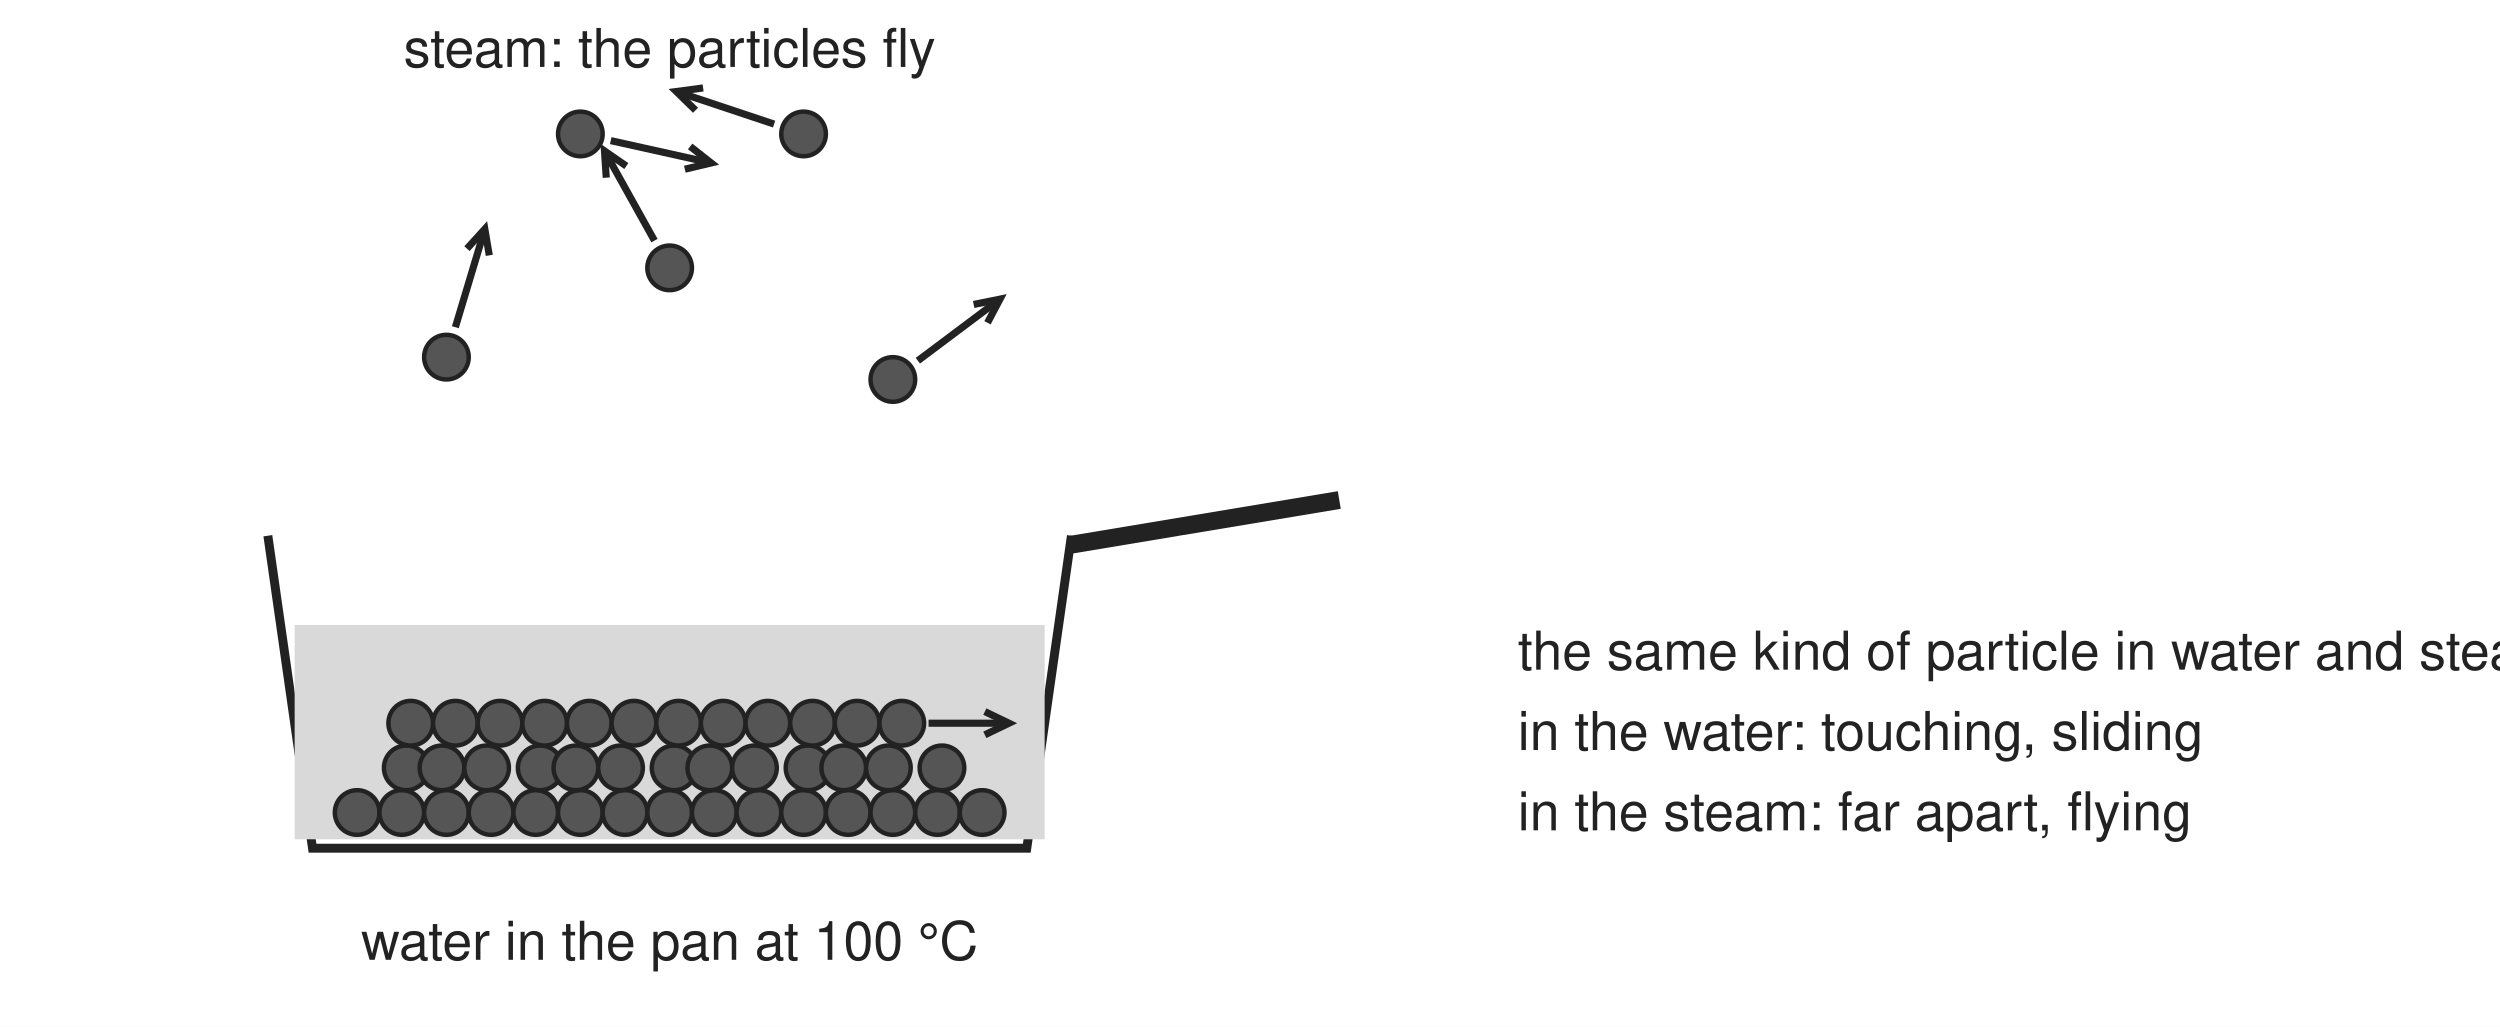
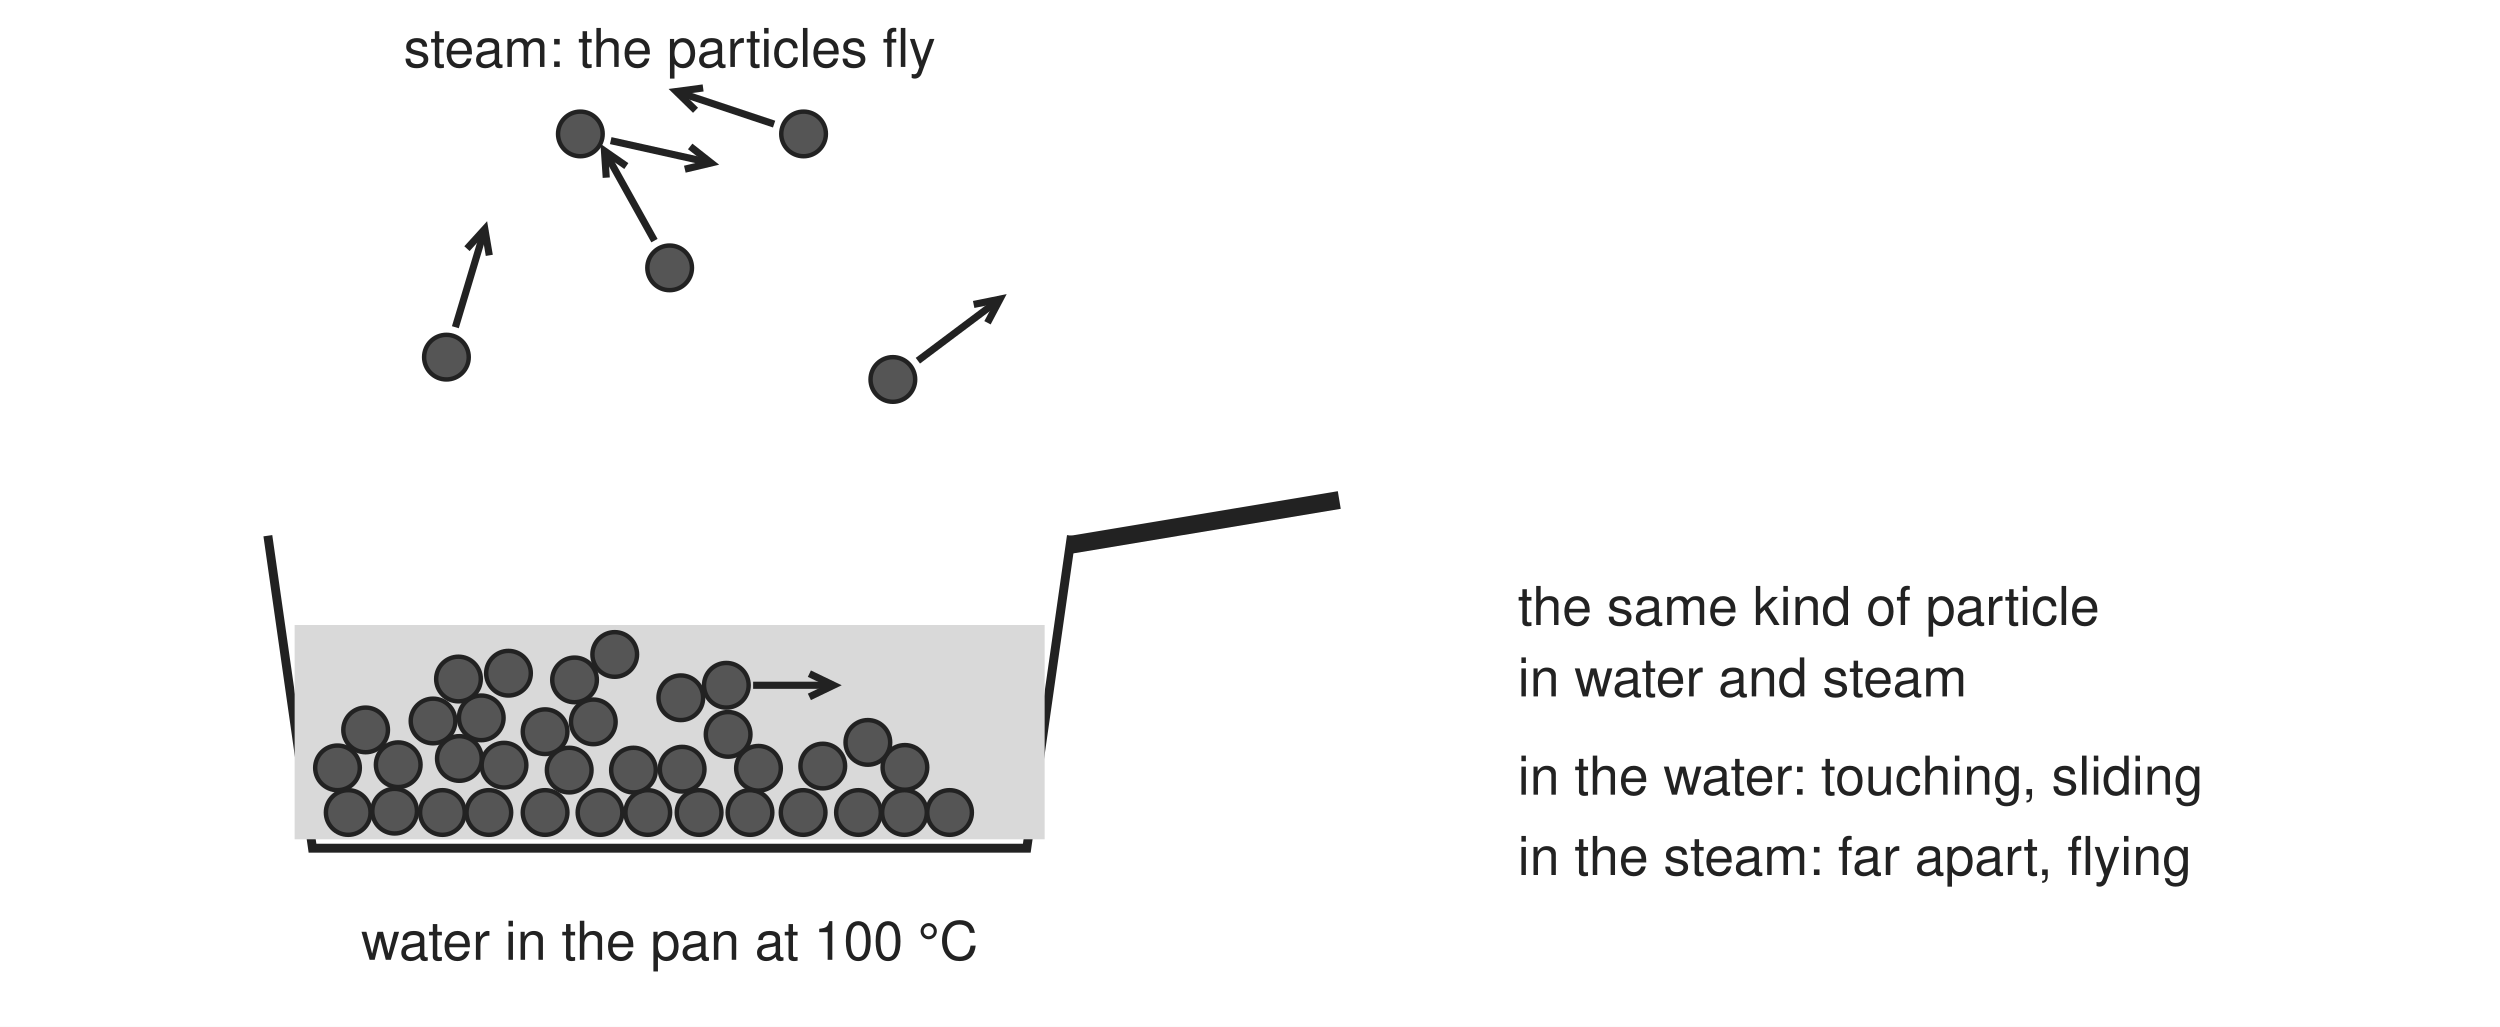
<svg xmlns="http://www.w3.org/2000/svg" viewBox="0 0 560 230" width="100%" role="img" aria-label="A pan of water at 100 °C with sliding liquid particles inside and steam particles flying above it" font-family="Helvetica,Arial,sans-serif" font-size="13" fill="#222">
  <rect width="560" height="230" fill="#ffffff" />
  <path d="M 60 120 L 70 190 L 230 190 L 240 120" fill="none" stroke="#222" stroke-width="2" />
  <rect x="66" y="140" width="168" height="48" fill="#d9d9d9" />
  <line x1="240" y1="122" x2="300" y2="112" stroke="#222" stroke-width="4" />
  <text x="150" y="215" text-anchor="middle" font-size="12" font-weight="normal" fill="#222">water in the pan at 100 °C</text>
  <circle cx="100.0" cy="80.0" r="5" fill="#555" stroke="#222" stroke-width="1" />
  <line x1="102.0" y1="73.3" x2="108.6" y2="51.3" stroke="#222" stroke-width="1.6" />
  <polyline points="109.6,57.2 108.6,51.3 104.6,55.7" fill="none" stroke="#222" stroke-width="1.6" />
  <circle cx="150.0" cy="60.0" r="5" fill="#555" stroke="#222" stroke-width="1" />
  <line x1="146.6" y1="53.9" x2="135.4" y2="33.8" stroke="#222" stroke-width="1.6" />
  <polyline points="140.3,37.2 135.4,33.8 135.8,39.8" fill="none" stroke="#222" stroke-width="1.6" />
  <circle cx="200.0" cy="85.0" r="5" fill="#555" stroke="#222" stroke-width="1" />
  <line x1="205.6" y1="80.8" x2="224.0" y2="67.0" stroke="#222" stroke-width="1.6" />
  <polyline points="221.2,72.3 224.0,67.0 218.1,68.2" fill="none" stroke="#222" stroke-width="1.6" />
  <circle cx="130.0" cy="30.0" r="5" fill="#555" stroke="#222" stroke-width="1" />
  <line x1="136.8" y1="31.5" x2="159.3" y2="36.5" stroke="#222" stroke-width="1.6" />
  <polyline points="153.4,37.9 159.3,36.5 154.6,32.8" fill="none" stroke="#222" stroke-width="1.6" />
  <circle cx="180.0" cy="30.0" r="5" fill="#555" stroke="#222" stroke-width="1" />
  <line x1="173.4" y1="27.8" x2="151.5" y2="20.5" stroke="#222" stroke-width="1.6" />
  <polyline points="157.5,19.7 151.5,20.5 155.8,24.7" fill="none" stroke="#222" stroke-width="1.6" />
  <text x="150" y="15" text-anchor="middle" font-size="12" font-weight="normal" fill="#222">steam: the particles fly</text>
-   <circle cx="80.0" cy="182.0" r="5" fill="#555" stroke="#222" stroke-width="1" />
-   <circle cx="90.0" cy="182.0" r="5" fill="#555" stroke="#222" stroke-width="1" />
-   <circle cx="100.0" cy="182.0" r="5" fill="#555" stroke="#222" stroke-width="1" />
-   <circle cx="110.0" cy="182.0" r="5" fill="#555" stroke="#222" stroke-width="1" />
-   <circle cx="120.0" cy="182.0" r="5" fill="#555" stroke="#222" stroke-width="1" />
-   <circle cx="130.0" cy="182.0" r="5" fill="#555" stroke="#222" stroke-width="1" />
-   <circle cx="140.0" cy="182.0" r="5" fill="#555" stroke="#222" stroke-width="1" />
-   <circle cx="150.0" cy="182.0" r="5" fill="#555" stroke="#222" stroke-width="1" />
-   <circle cx="160.0" cy="182.0" r="5" fill="#555" stroke="#222" stroke-width="1" />
-   <circle cx="170.0" cy="182.0" r="5" fill="#555" stroke="#222" stroke-width="1" />
-   <circle cx="180.0" cy="182.0" r="5" fill="#555" stroke="#222" stroke-width="1" />
-   <circle cx="190.0" cy="182.0" r="5" fill="#555" stroke="#222" stroke-width="1" />
-   <circle cx="200.0" cy="182.0" r="5" fill="#555" stroke="#222" stroke-width="1" />
-   <circle cx="210.0" cy="182.0" r="5" fill="#555" stroke="#222" stroke-width="1" />
-   <circle cx="220.0" cy="182.0" r="5" fill="#555" stroke="#222" stroke-width="1" />
-   <circle cx="91.0" cy="172.0" r="5" fill="#555" stroke="#222" stroke-width="1" />
-   <circle cx="99.0" cy="172.0" r="5" fill="#555" stroke="#222" stroke-width="1" />
-   <circle cx="109.0" cy="172.0" r="5" fill="#555" stroke="#222" stroke-width="1" />
-   <circle cx="121.0" cy="172.0" r="5" fill="#555" stroke="#222" stroke-width="1" />
-   <circle cx="129.0" cy="172.0" r="5" fill="#555" stroke="#222" stroke-width="1" />
-   <circle cx="139.0" cy="172.0" r="5" fill="#555" stroke="#222" stroke-width="1" />
-   <circle cx="151.0" cy="172.0" r="5" fill="#555" stroke="#222" stroke-width="1" />
-   <circle cx="159.0" cy="172.0" r="5" fill="#555" stroke="#222" stroke-width="1" />
-   <circle cx="169.0" cy="172.0" r="5" fill="#555" stroke="#222" stroke-width="1" />
-   <circle cx="181.0" cy="172.0" r="5" fill="#555" stroke="#222" stroke-width="1" />
-   <circle cx="189.0" cy="172.0" r="5" fill="#555" stroke="#222" stroke-width="1" />
-   <circle cx="199.0" cy="172.0" r="5" fill="#555" stroke="#222" stroke-width="1" />
-   <circle cx="211.0" cy="172.0" r="5" fill="#555" stroke="#222" stroke-width="1" />
-   <circle cx="92.0" cy="162.0" r="5" fill="#555" stroke="#222" stroke-width="1" />
-   <circle cx="102.0" cy="162.0" r="5" fill="#555" stroke="#222" stroke-width="1" />
-   <circle cx="112.0" cy="162.0" r="5" fill="#555" stroke="#222" stroke-width="1" />
-   <circle cx="122.0" cy="162.0" r="5" fill="#555" stroke="#222" stroke-width="1" />
-   <circle cx="132.0" cy="162.0" r="5" fill="#555" stroke="#222" stroke-width="1" />
-   <circle cx="142.0" cy="162.0" r="5" fill="#555" stroke="#222" stroke-width="1" />
-   <circle cx="152.0" cy="162.0" r="5" fill="#555" stroke="#222" stroke-width="1" />
-   <circle cx="162.0" cy="162.0" r="5" fill="#555" stroke="#222" stroke-width="1" />
-   <circle cx="172.0" cy="162.0" r="5" fill="#555" stroke="#222" stroke-width="1" />
-   <circle cx="182.0" cy="162.0" r="5" fill="#555" stroke="#222" stroke-width="1" />
-   <circle cx="192.0" cy="162.0" r="5" fill="#555" stroke="#222" stroke-width="1" />
-   <circle cx="202.0" cy="162.0" r="5" fill="#555" stroke="#222" stroke-width="1" />
-   <line x1="208.0" y1="162.0" x2="226.0" y2="162.0" stroke="#222" stroke-width="1.6" />
-   <polyline points="220.6,164.6 226.0,162.0 220.6,159.4" fill="none" stroke="#222" stroke-width="1.6" />
-   <text x="340" y="150" text-anchor="start" font-size="12" font-weight="normal" fill="#222">the same kind of particle in water and steam</text>
-   <text x="340" y="168" text-anchor="start" font-size="12" font-weight="normal" fill="#222">in the water: touching, sliding</text>
-   <text x="340" y="186" text-anchor="start" font-size="12" font-weight="normal" fill="#222">in the steam: far apart, flying</text>
+   <circle cx="99.1" cy="182.0" r="5" fill="#555" stroke="#222" stroke-width="1" />
+   <circle cx="109.5" cy="182.0" r="5" fill="#555" stroke="#222" stroke-width="1" />
+   <circle cx="122.1" cy="182.0" r="5" fill="#555" stroke="#222" stroke-width="1" />
+   <circle cx="134.4" cy="182.0" r="5" fill="#555" stroke="#222" stroke-width="1" />
+   <circle cx="145.1" cy="182.0" r="5" fill="#555" stroke="#222" stroke-width="1" />
+   <circle cx="156.6" cy="182.0" r="5" fill="#555" stroke="#222" stroke-width="1" />
+   <circle cx="168.0" cy="182.0" r="5" fill="#555" stroke="#222" stroke-width="1" />
+   <circle cx="179.9" cy="182.0" r="5" fill="#555" stroke="#222" stroke-width="1" />
+   <circle cx="192.3" cy="182.0" r="5" fill="#555" stroke="#222" stroke-width="1" />
+   <circle cx="202.6" cy="182.0" r="5" fill="#555" stroke="#222" stroke-width="1" />
+   <circle cx="212.7" cy="182.0" r="5" fill="#555" stroke="#222" stroke-width="1" />
+   <circle cx="112.9" cy="171.4" r="5" fill="#555" stroke="#222" stroke-width="1" />
+   <circle cx="102.9" cy="169.9" r="5" fill="#555" stroke="#222" stroke-width="1" />
+   <circle cx="88.4" cy="181.7" r="5" fill="#555" stroke="#222" stroke-width="1" />
+   <circle cx="127.5" cy="172.5" r="5" fill="#555" stroke="#222" stroke-width="1" />
+   <circle cx="141.9" cy="172.5" r="5" fill="#555" stroke="#222" stroke-width="1" />
+   <circle cx="122.1" cy="163.9" r="5" fill="#555" stroke="#222" stroke-width="1" />
+   <circle cx="89.2" cy="171.3" r="5" fill="#555" stroke="#222" stroke-width="1" />
+   <circle cx="97.0" cy="161.5" r="5" fill="#555" stroke="#222" stroke-width="1" />
+   <circle cx="78.0" cy="182.0" r="5" fill="#555" stroke="#222" stroke-width="1" />
+   <circle cx="75.6" cy="172.0" r="5" fill="#555" stroke="#222" stroke-width="1" />
+   <circle cx="107.8" cy="160.8" r="5" fill="#555" stroke="#222" stroke-width="1" />
+   <circle cx="132.9" cy="161.7" r="5" fill="#555" stroke="#222" stroke-width="1" />
+   <circle cx="152.8" cy="172.3" r="5" fill="#555" stroke="#222" stroke-width="1" />
+   <circle cx="102.7" cy="152.1" r="5" fill="#555" stroke="#222" stroke-width="1" />
+   <circle cx="81.9" cy="163.5" r="5" fill="#555" stroke="#222" stroke-width="1" />
+   <circle cx="113.9" cy="150.8" r="5" fill="#555" stroke="#222" stroke-width="1" />
+   <circle cx="169.9" cy="172.1" r="5" fill="#555" stroke="#222" stroke-width="1" />
+   <circle cx="163.1" cy="164.5" r="5" fill="#555" stroke="#222" stroke-width="1" />
+   <circle cx="162.7" cy="153.5" r="5" fill="#555" stroke="#222" stroke-width="1" />
+   <circle cx="152.5" cy="156.3" r="5" fill="#555" stroke="#222" stroke-width="1" />
+   <circle cx="128.7" cy="152.3" r="5" fill="#555" stroke="#222" stroke-width="1" />
+   <circle cx="137.7" cy="146.6" r="5" fill="#555" stroke="#222" stroke-width="1" />
+   <circle cx="202.7" cy="171.9" r="5" fill="#555" stroke="#222" stroke-width="1" />
+   <circle cx="184.3" cy="171.6" r="5" fill="#555" stroke="#222" stroke-width="1" />
+   <circle cx="194.4" cy="166.3" r="5" fill="#555" stroke="#222" stroke-width="1" />
+   <line x1="168.7" y1="153.5" x2="186.7" y2="153.5" stroke="#222" stroke-width="1.6" />
+   <polyline points="181.3,156.1 186.7,153.5 181.3,150.9" fill="none" stroke="#222" stroke-width="1.6" />
+   <text x="340" y="140" text-anchor="start" font-size="12" font-weight="normal" fill="#222">the same kind of particle</text>
+   <text x="340" y="156" text-anchor="start" font-size="12" font-weight="normal" fill="#222">in water and steam</text>
+   <text x="340" y="178" text-anchor="start" font-size="12" font-weight="normal" fill="#222">in the water: touching, sliding</text>
+   <text x="340" y="196" text-anchor="start" font-size="12" font-weight="normal" fill="#222">in the steam: far apart, flying</text>
</svg>
